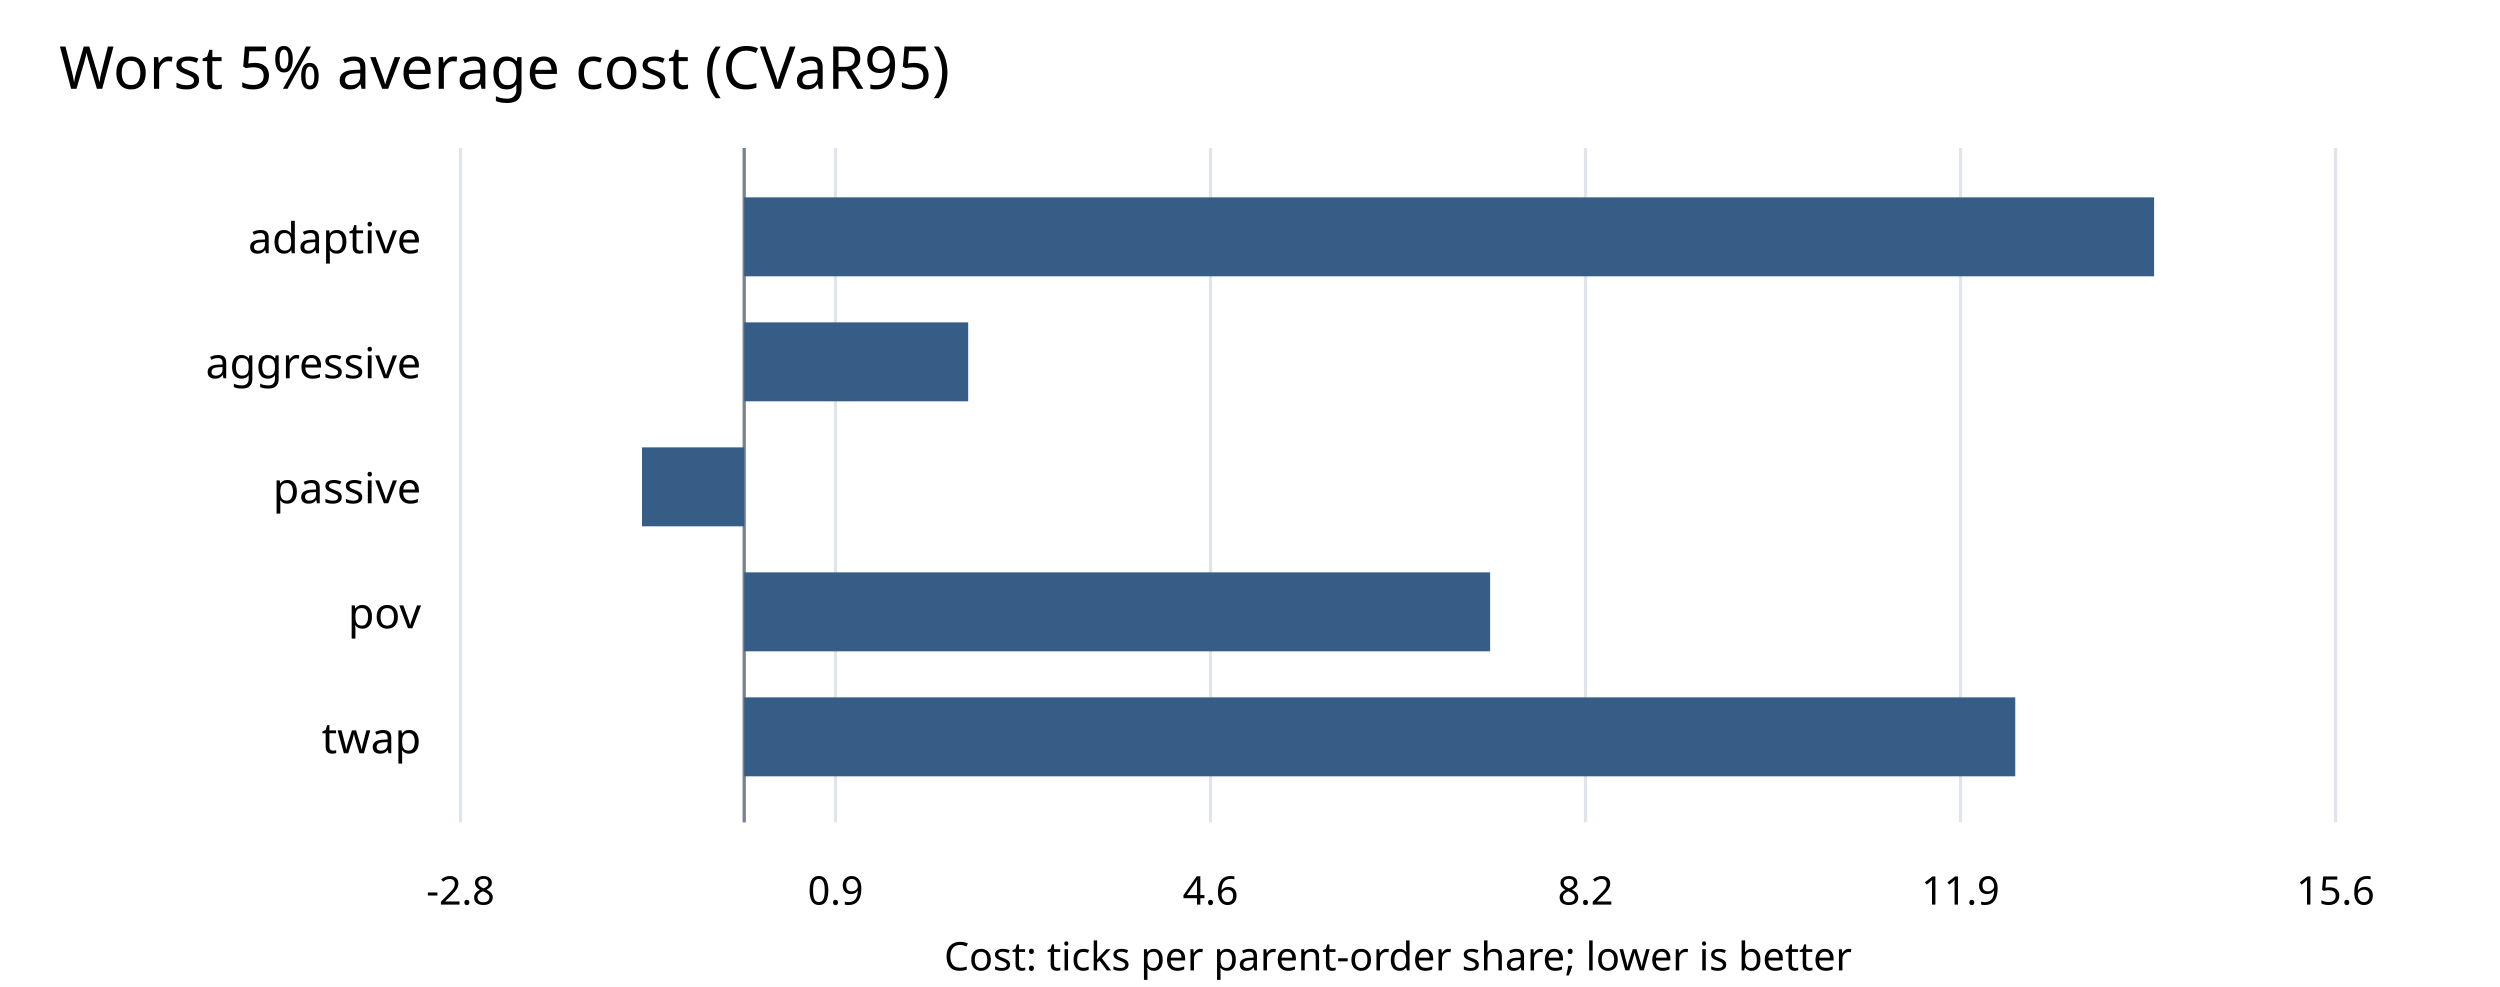
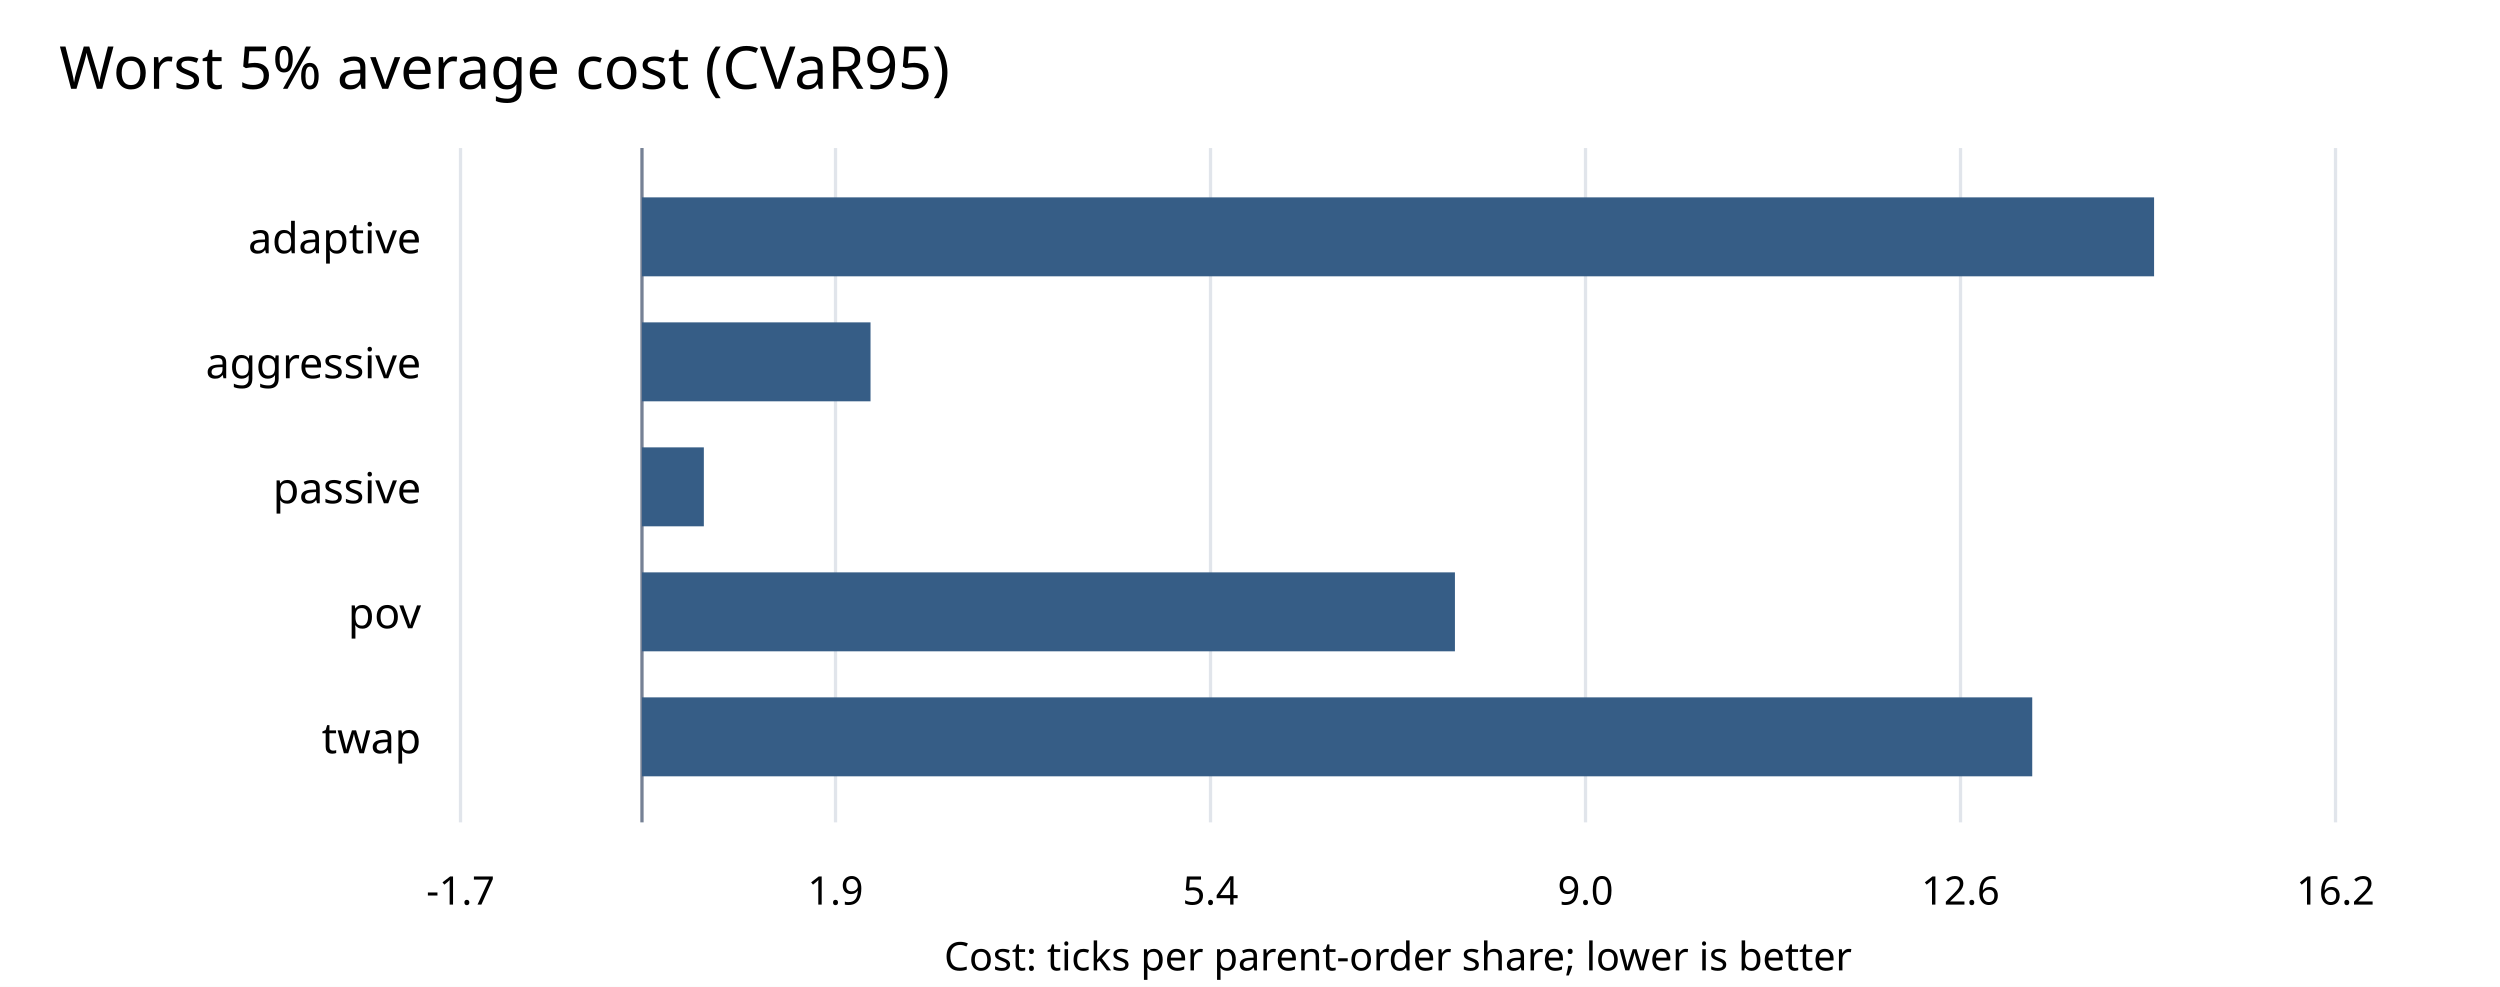
<svg xmlns="http://www.w3.org/2000/svg" viewBox="0 0 760 300" role="img" aria-label="Worst 5% average cost (CVaR95)">
  <rect width="760" height="300" fill="white" />
  <text x="18" y="27" font-size="18" font-family="sans-serif">Worst 5% average cost (CVaR95)</text>
  <path d="M140.00,45V250" stroke="#e1e5eb" />
-   <text x="140.00" y="275" text-anchor="middle" font-size="12" font-family="sans-serif">-2.8</text>
+   <text x="140.00" y="275" text-anchor="middle" font-size="12" font-family="sans-serif">-1.7</text>
  <path d="M254.00,45V250" stroke="#e1e5eb" />
-   <text x="254.00" y="275" text-anchor="middle" font-size="12" font-family="sans-serif">0.9</text>
+   <text x="254.00" y="275" text-anchor="middle" font-size="12" font-family="sans-serif">1.9</text>
  <path d="M368.00,45V250" stroke="#e1e5eb" />
-   <text x="368.00" y="275" text-anchor="middle" font-size="12" font-family="sans-serif">4.6</text>
+   <text x="368.00" y="275" text-anchor="middle" font-size="12" font-family="sans-serif">5.4</text>
  <path d="M482.00,45V250" stroke="#e1e5eb" />
-   <text x="482.00" y="275" text-anchor="middle" font-size="12" font-family="sans-serif">8.2</text>
+   <text x="482.00" y="275" text-anchor="middle" font-size="12" font-family="sans-serif">9.0</text>
  <path d="M596.00,45V250" stroke="#e1e5eb" />
-   <text x="596.00" y="275" text-anchor="middle" font-size="12" font-family="sans-serif">11.9</text>
+   <text x="596.00" y="275" text-anchor="middle" font-size="12" font-family="sans-serif">12.6</text>
  <path d="M710.00,45V250" stroke="#e1e5eb" />
-   <text x="710.00" y="275" text-anchor="middle" font-size="12" font-family="sans-serif">15.6</text>
-   <path d="M226.24,45V250" stroke="#768195" />
+   <text x="710.00" y="275" text-anchor="middle" font-size="12" font-family="sans-serif">16.2</text>
+   <path d="M195.16,45V250" stroke="#768195" />
  <text x="128" y="77" text-anchor="end" font-size="13" font-family="sans-serif">adaptive</text>
-   <rect x="226.24" y="60" width="428.60" height="24" fill="#365d86" />
+   <rect x="195.16" y="60" width="459.68" height="24" fill="#365d86" />
  <text x="128" y="115" text-anchor="end" font-size="13" font-family="sans-serif">aggressive</text>
-   <rect x="226.24" y="98" width="68.09" height="24" fill="#365d86" />
+   <rect x="195.16" y="98" width="69.48" height="24" fill="#365d86" />
  <text x="128" y="153" text-anchor="end" font-size="13" font-family="sans-serif">passive</text>
-   <rect x="195.16" y="136" width="31.08" height="24" fill="#365d86" />
+   <rect x="195.16" y="136" width="18.81" height="24" fill="#365d86" />
  <text x="128" y="191" text-anchor="end" font-size="13" font-family="sans-serif">pov</text>
-   <rect x="226.24" y="174" width="226.75" height="24" fill="#365d86" />
+   <rect x="195.16" y="174" width="247.14" height="24" fill="#365d86" />
  <text x="128" y="229" text-anchor="end" font-size="13" font-family="sans-serif">twap</text>
-   <rect x="226.24" y="212" width="386.40" height="24" fill="#365d86" />
+   <rect x="195.16" y="212" width="422.64" height="24" fill="#365d86" />
  <text x="425" y="295" text-anchor="middle" font-size="12" font-family="sans-serif">Cost: ticks per parent-order share; lower is better</text>
</svg>
